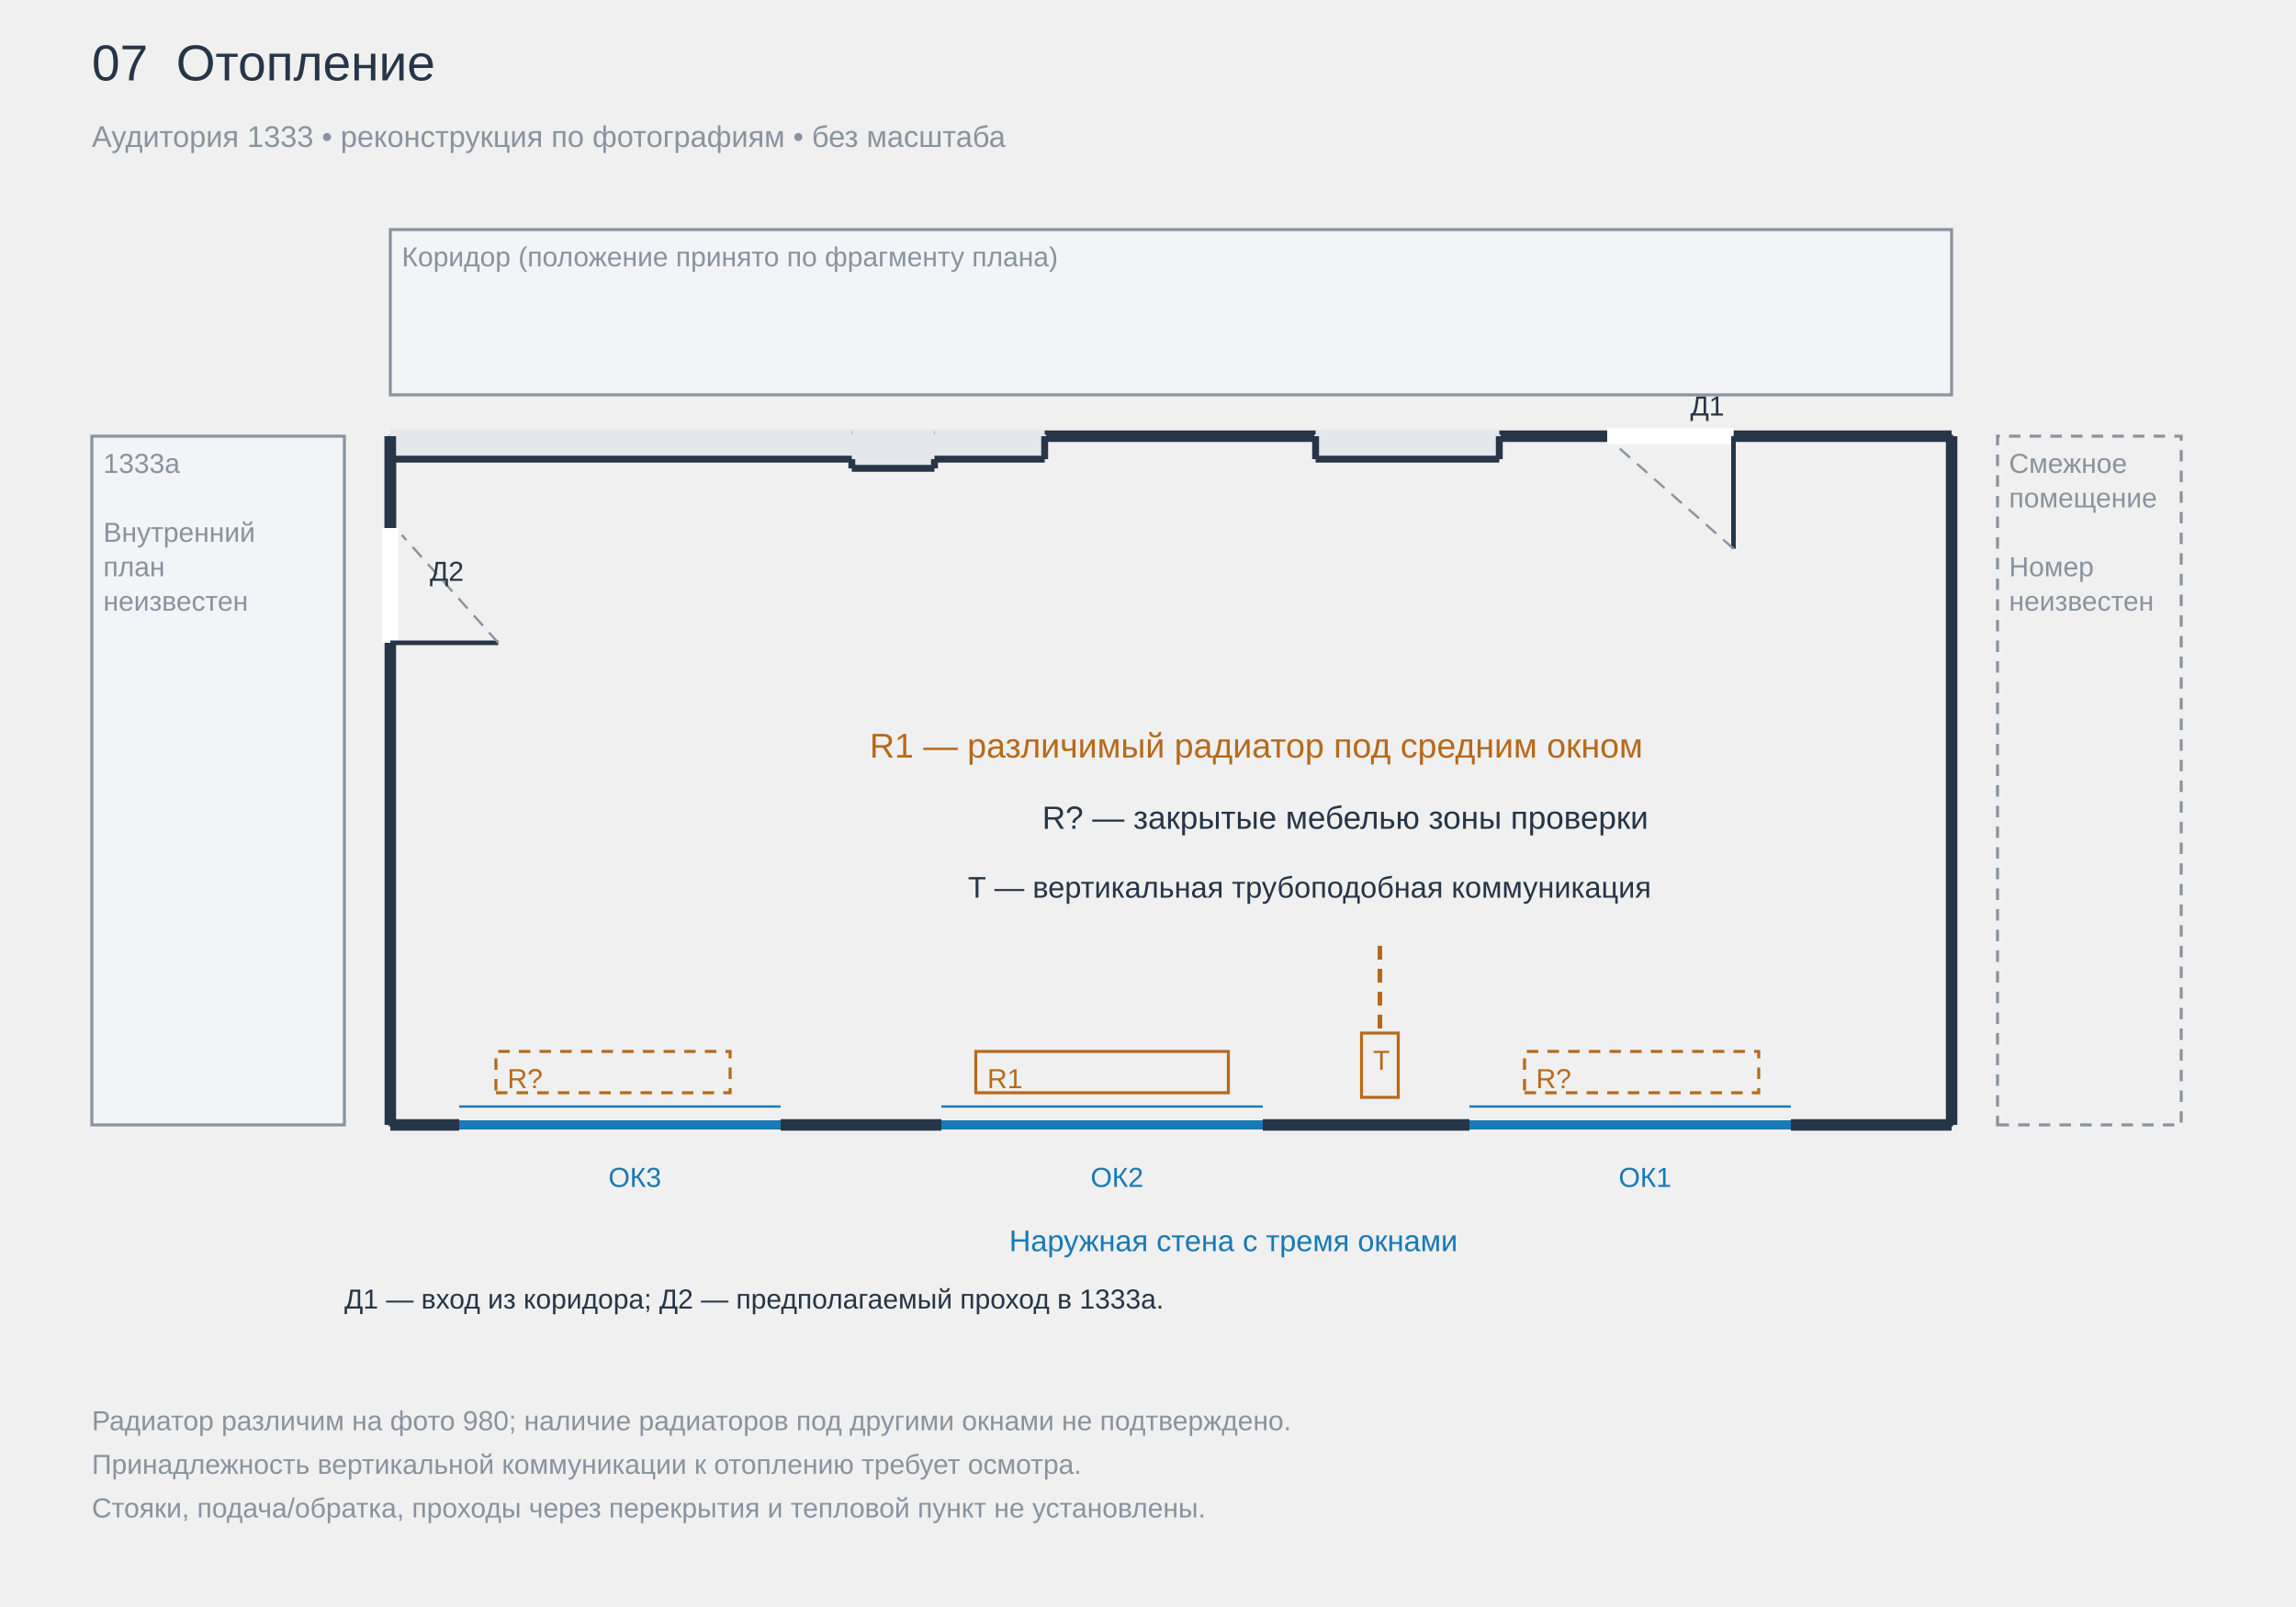
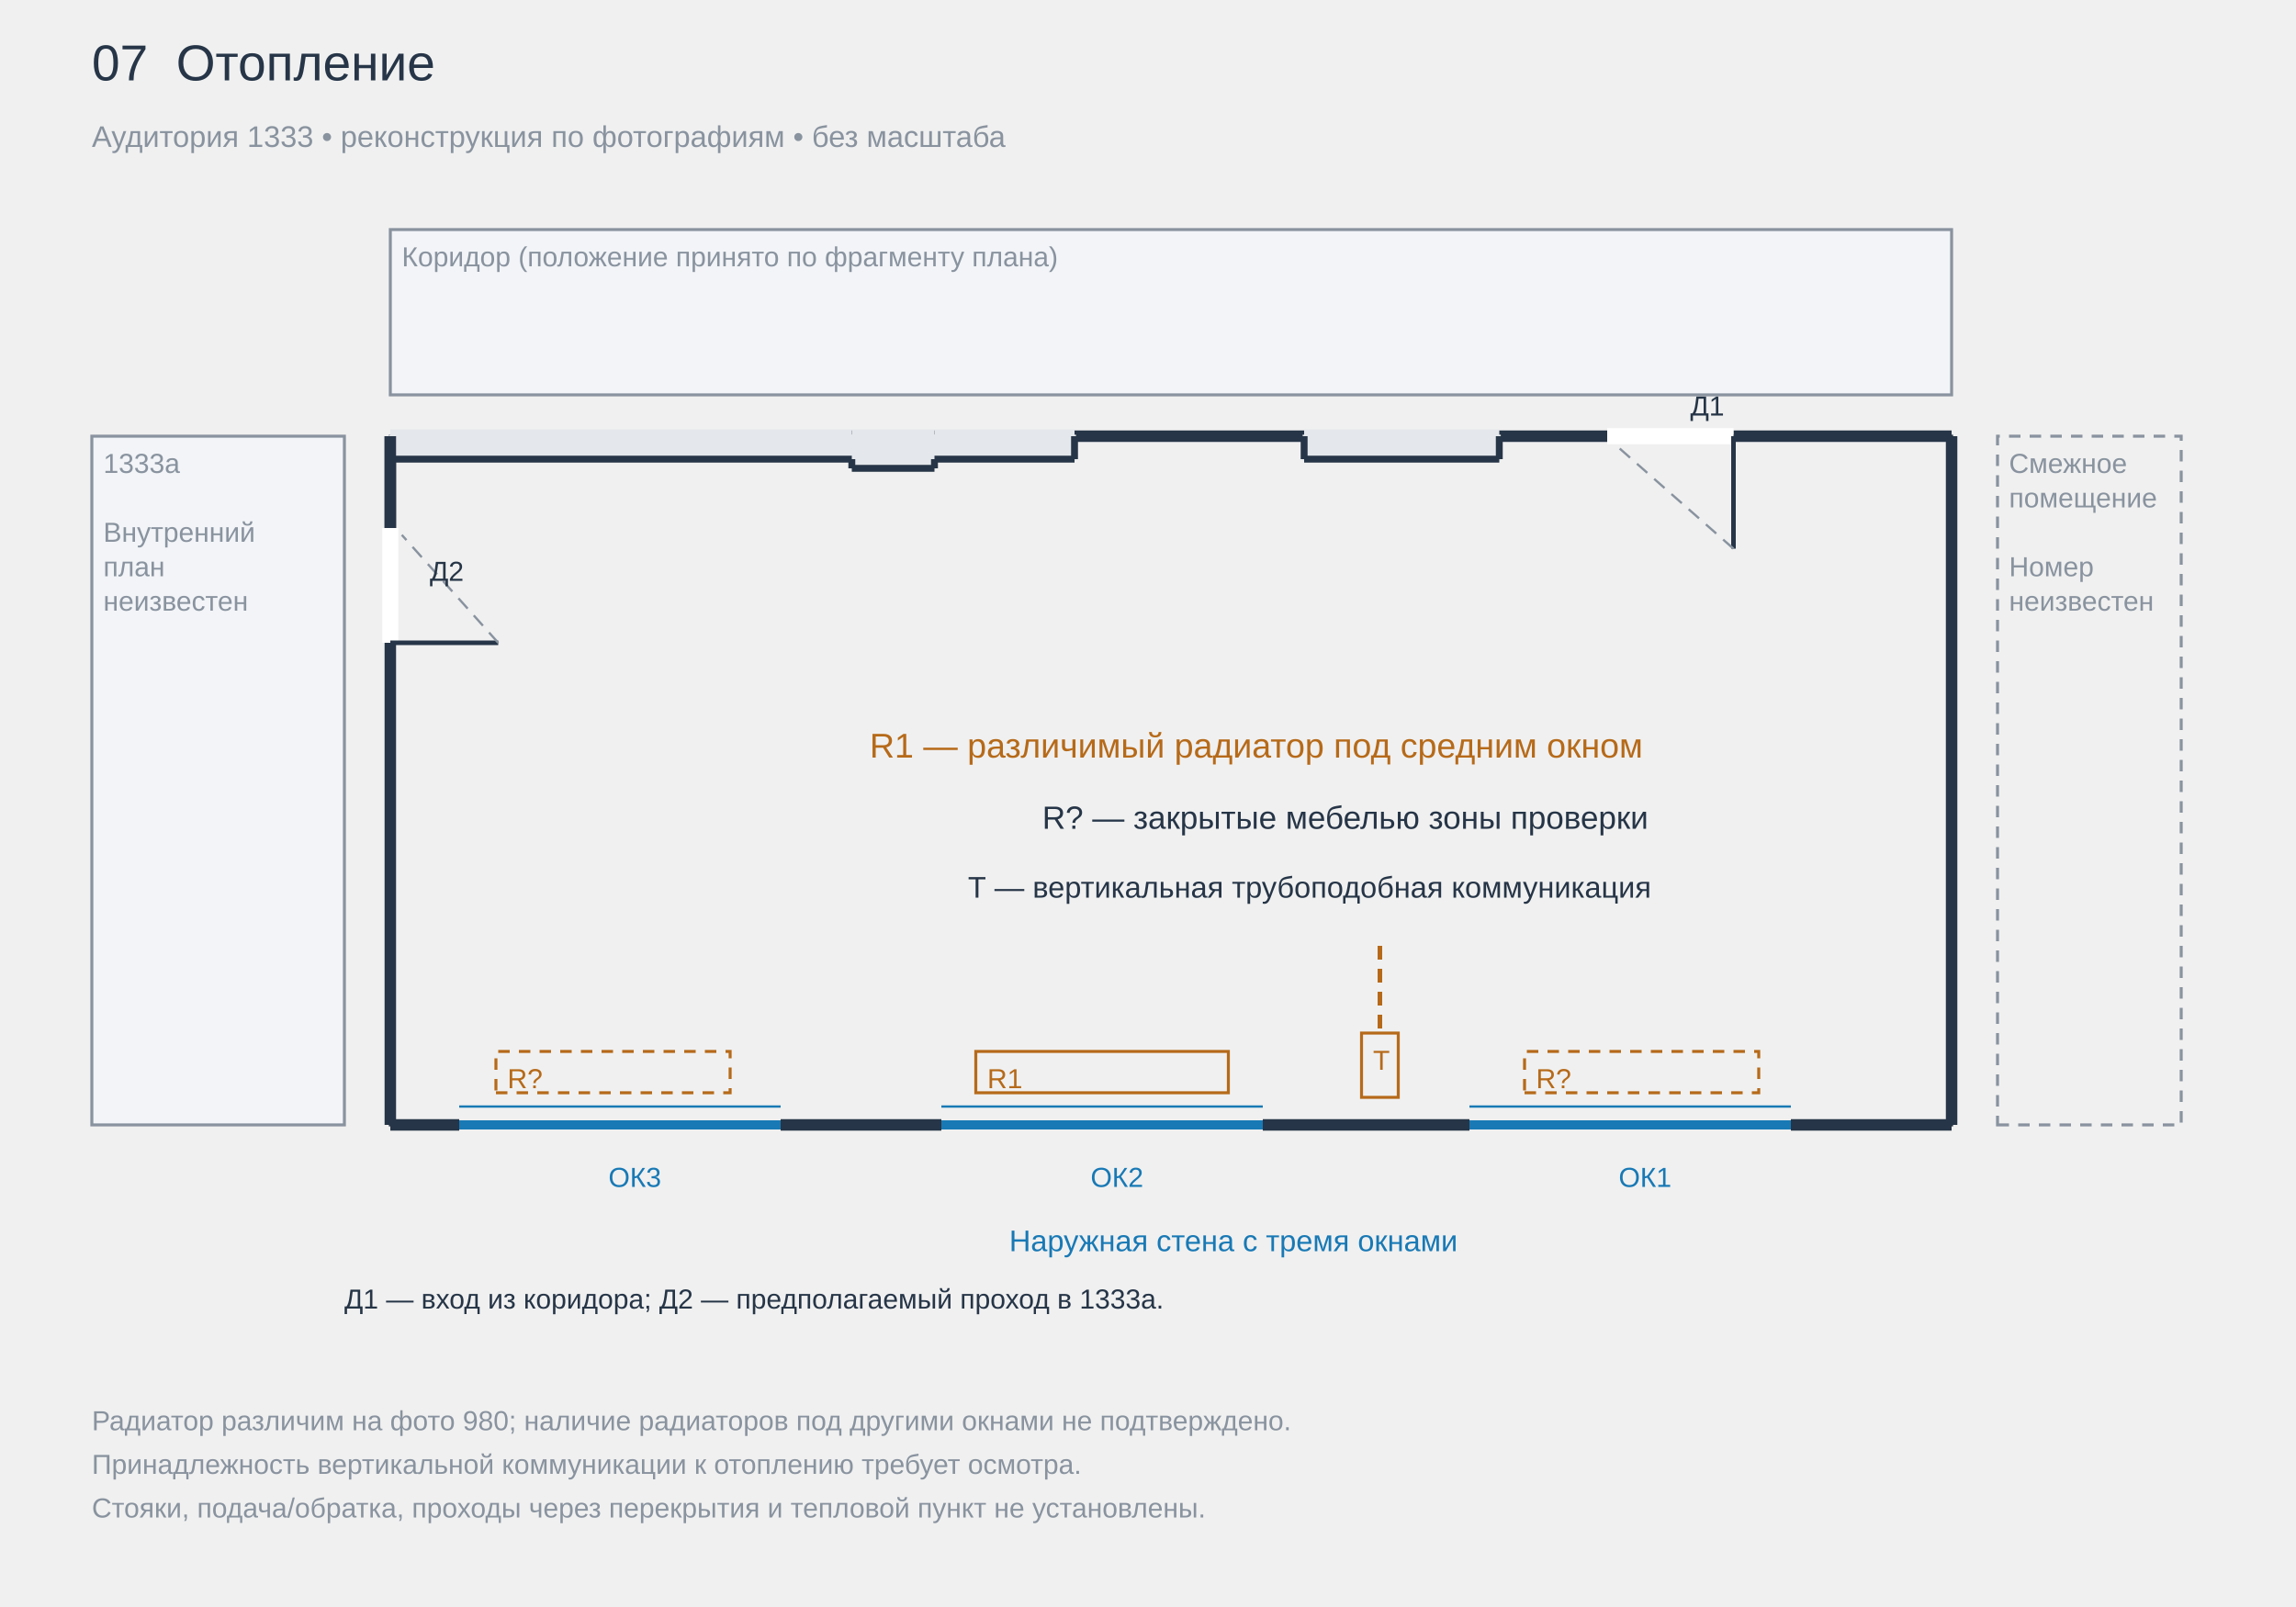
<svg xmlns="http://www.w3.org/2000/svg" version="1.1" width="1000" height="700" viewBox="0 0 1000 700">
  <text fill="#263547" xml:space="preserve" transform="matrix(1 0 -0 1 0 700)" font-size="22" font-family="Arial">
    <tspan y="-665" x="40 52.232 64.464 70.558 76.652 93.746 103.822 116.054 127.956 140.782 153.014 165.158 177.434">07  Отопление</tspan>
  </text>
  <text fill="#89939f" xml:space="preserve" transform="matrix(1 0 -0 1 0 700)" font-size="13" font-family="Arial">
    <tspan y="-636" x="40 48.658 55.158 62.737 69.991 75.945 83.173 90.401 97.655 104.688 108.289 115.517 119.846 127.074 134.302 141.53 145.131 149.681 153.282 160.51 167.738 173.419 180.647 187.823 194.323 200.277 207.505 214.005 219.686 227.122 234.376 241.409 245.01 252.043 259.271 262.872 273.558 280.786 286.74 293.968 298.7 305.928 313.156 323.842 331.096 338.129 347.06 350.661 355.211 358.812 366.248 373.476 379.43 383.031 391.962 399.19 405.69 416.116 422.07 429.298 436.734">Аудитория 1­333 • реконструкция по фотографиям • без масштаба</tspan>
  </text>
  <path transform="matrix(1,0,0,-1,0,700)" d="M170 528H850V600H170Z" fill="#f2f4f7" />
  <path transform="matrix(1,0,0,-1,0,700)" stroke-width="1.3" stroke-linecap="butt" stroke-miterlimit="10" stroke-linejoin="miter" fill="none" stroke="#89939f" d="M170 528H850V600H170Z" />
  <text fill="#89939f" xml:space="preserve" transform="matrix(1 0 -0 1 0 700)" font-size="12" font-family="Arial">
    <tspan y="-584" x="175 181.984 188.656 195.328 202.024 209.02 215.692 222.364 225.688 229.684 236.176 242.848 249.844 256.516 264.532 271.204 277.828 284.524 291.196 294.52 301.012 307.684 314.38 321.004 327.496 332.992 339.664 342.988 349.48 356.152 359.476 369.34 376.012 382.684 387.052 395.296 401.968 408.592 414.088 420.088 423.412 429.904 436.9 443.572 450.196 456.868">Коридор (положение принято по фрагменту плана)</tspan>
  </text>
  <path transform="matrix(1,0,0,-1,0,700)" d="M40 210H150V510H40Z" fill="#f2f4f7" />
  <path transform="matrix(1,0,0,-1,0,700)" stroke-width="1.3" stroke-linecap="butt" stroke-miterlimit="10" stroke-linejoin="miter" fill="none" stroke="#89939f" d="M40 210H150V510H40Z" />
  <text fill="#89939f" xml:space="preserve" transform="matrix(1 0 -0 1 0 700)" font-size="12" font-family="Arial">
    <tspan y="-494" x="45 51.672 55.668 62.34 69.012 75.684">1­333а</tspan>
  </text>
  <text fill="#89939f" xml:space="preserve" transform="matrix(1 0 -0 1 0 700)" font-size="12" font-family="Arial">
    <tspan y="-464" x="45 52.992 59.616 65.616 71.112 77.784 84.456 91.08 97.704 104.4">Внутренний</tspan>
  </text>
  <text fill="#89939f" xml:space="preserve" transform="matrix(1 0 -0 1 0 700)" font-size="12" font-family="Arial">
    <tspan y="-449" x="45 51.492 58.488 65.16">план</tspan>
  </text>
  <text fill="#89939f" xml:space="preserve" transform="matrix(1 0 -0 1 0 700)" font-size="12" font-family="Arial">
    <tspan y="-434" x="45 51.624 58.296 64.992 70.488 76.86 83.532 89.532 95.028 101.7">неизвестен</tspan>
  </text>
  <path transform="matrix(1,0,0,-1,0,700)" stroke-width="1.3" stroke-linecap="butt" stroke-dasharray="5,4" stroke-miterlimit="10" stroke-linejoin="miter" fill="none" stroke="#89939f" d="M870 210H950V510H870Z" />
  <text fill="#89939f" xml:space="preserve" transform="matrix(1 0 -0 1 0 700)" font-size="12" font-family="Arial">
    <tspan y="-494" x="875 883.664 891.908 898.58 906.596 913.22 919.892">Смежное</tspan>
  </text>
  <text fill="#89939f" xml:space="preserve" transform="matrix(1 0 -0 1 0 700)" font-size="12" font-family="Arial">
    <tspan y="-479" x="875 881.492 888.164 896.408 903.08 912.944 919.616 926.24 932.936">помещение</tspan>
  </text>
  <text fill="#89939f" xml:space="preserve" transform="matrix(1 0 -0 1 0 700)" font-size="12" font-family="Arial">
    <tspan y="-449" x="875 883.664 890.336 898.58 905.252">Номер</tspan>
  </text>
  <text fill="#89939f" xml:space="preserve" transform="matrix(1 0 -0 1 0 700)" font-size="12" font-family="Arial">
    <tspan y="-434" x="875 881.624 888.296 894.992 900.488 906.86 913.532 919.532 925.028 931.7">неизвестен</tspan>
  </text>
  <path transform="matrix(1,0,0,-1,0,700)" stroke-width="1.3" stroke-linecap="butt" stroke-miterlimit="10" stroke-linejoin="miter" fill="none" stroke="#263547" d="M170 210H850V510H170Z" />
  <path transform="matrix(1,0,0,-1,0,700)" stroke-width="5" stroke-linecap="butt" stroke-miterlimit="10" stroke-linejoin="miter" fill="none" stroke="#263547" d="M850 510H755" />
  <path transform="matrix(1,0,0,-1,0,700)" stroke-width="5" stroke-linecap="butt" stroke-miterlimit="10" stroke-linejoin="miter" fill="none" stroke="#263547" d="M700 510H170" />
  <path transform="matrix(1,0,0,-1,0,700)" stroke-width="5" stroke-linecap="butt" stroke-miterlimit="10" stroke-linejoin="miter" fill="none" stroke="#263547" d="M850 510V210" />
  <path transform="matrix(1,0,0,-1,0,700)" stroke-width="5" stroke-linecap="butt" stroke-miterlimit="10" stroke-linejoin="miter" fill="none" stroke="#263547" d="M170 510V470" />
  <path transform="matrix(1,0,0,-1,0,700)" stroke-width="5" stroke-linecap="butt" stroke-miterlimit="10" stroke-linejoin="miter" fill="none" stroke="#263547" d="M170 420V210" />
  <path transform="matrix(1,0,0,-1,0,700)" stroke-width="5" stroke-linecap="butt" stroke-miterlimit="10" stroke-linejoin="miter" fill="none" stroke="#263547" d="M850 210H780" />
  <path transform="matrix(1,0,0,-1,0,700)" stroke-width="5" stroke-linecap="butt" stroke-miterlimit="10" stroke-linejoin="miter" fill="none" stroke="#263547" d="M640 210H550" />
  <path transform="matrix(1,0,0,-1,0,700)" stroke-width="5" stroke-linecap="butt" stroke-miterlimit="10" stroke-linejoin="miter" fill="none" stroke="#263547" d="M410 210H340" />
  <path transform="matrix(1,0,0,-1,0,700)" stroke-width="5" stroke-linecap="butt" stroke-miterlimit="10" stroke-linejoin="miter" fill="none" stroke="#263547" d="M200 210H170" />
  <path transform="matrix(1,0,0,-1,0,700)" stroke-width="7" stroke-linecap="butt" stroke-miterlimit="10" stroke-linejoin="miter" fill="none" stroke="#ffffff" d="M755 510H700" />
  <path transform="matrix(1,0,0,-1,0,700)" stroke-width="7" stroke-linecap="butt" stroke-miterlimit="10" stroke-linejoin="miter" fill="none" stroke="#ffffff" d="M170 470V420" />
  <path transform="matrix(1,0,0,-1,0,700)" stroke-width="2" stroke-linecap="butt" stroke-miterlimit="10" stroke-linejoin="miter" fill="none" stroke="#263547" d="M755 510V461" />
  <path transform="matrix(1,0,0,-1,0,700)" stroke-width="1" stroke-linecap="butt" stroke-dasharray="6,4" stroke-miterlimit="10" stroke-linejoin="miter" fill="none" stroke="#89939f" d="M755 461 705 505" />
  <text fill="#263547" xml:space="preserve" transform="matrix(1 0 -0 1 0 700)" font-size="12" font-family="Arial">
    <tspan y="-519" x="736.199 744.323">Д1</tspan>
  </text>
  <path transform="matrix(1,0,0,-1,0,700)" stroke-width="2" stroke-linecap="butt" stroke-miterlimit="10" stroke-linejoin="miter" fill="none" stroke="#263547" d="M170 420H217" />
  <path transform="matrix(1,0,0,-1,0,700)" stroke-width="1" stroke-linecap="butt" stroke-dasharray="6,4" stroke-miterlimit="10" stroke-linejoin="miter" fill="none" stroke="#89939f" d="M217 420 175 467" />
  <path transform="matrix(1,0,0,-1,0,700)" stroke-width="4" stroke-linecap="butt" stroke-miterlimit="10" stroke-linejoin="miter" fill="none" stroke="#1879b5" d="M780 210H640" />
  <path transform="matrix(1,0,0,-1,0,700)" stroke-width="1" stroke-linecap="butt" stroke-miterlimit="10" stroke-linejoin="miter" fill="none" stroke="#1879b5" d="M780 218H640" />
  <text fill="#1879b5" xml:space="preserve" transform="matrix(1 0 -0 1 0 700)" font-size="12" font-family="Arial">
    <tspan y="-183" x="705.002 714.326 721.31">ОК1</tspan>
  </text>
  <path transform="matrix(1,0,0,-1,0,700)" stroke-width="4" stroke-linecap="butt" stroke-miterlimit="10" stroke-linejoin="miter" fill="none" stroke="#1879b5" d="M550 210H410" />
  <path transform="matrix(1,0,0,-1,0,700)" stroke-width="1" stroke-linecap="butt" stroke-miterlimit="10" stroke-linejoin="miter" fill="none" stroke="#1879b5" d="M550 218H410" />
  <text fill="#1879b5" xml:space="preserve" transform="matrix(1 0 -0 1 0 700)" font-size="12" font-family="Arial">
    <tspan y="-183" x="475.002 484.326 491.31">ОК2</tspan>
  </text>
  <path transform="matrix(1,0,0,-1,0,700)" stroke-width="4" stroke-linecap="butt" stroke-miterlimit="10" stroke-linejoin="miter" fill="none" stroke="#1879b5" d="M340 210H200" />
  <path transform="matrix(1,0,0,-1,0,700)" stroke-width="1" stroke-linecap="butt" stroke-miterlimit="10" stroke-linejoin="miter" fill="none" stroke="#1879b5" d="M340 218H200" />
  <text fill="#1879b5" xml:space="preserve" transform="matrix(1 0 -0 1 0 700)" font-size="12" font-family="Arial">
    <tspan y="-183" x="265.002 274.326 281.31">ОК3</tspan>
  </text>
  <text fill="#1879b5" xml:space="preserve" transform="matrix(1 0 -0 1 0 700)" font-size="13" font-family="Arial">
    <tspan y="-155" x="439.549 448.935 456.163 463.391 469.891 478.575 485.751 492.979 500.012 503.613 510.113 516.067 523.295 530.471 537.699 541.3 547.8 551.401 557.355 564.583 571.811 580.742 587.775 591.376 598.605 604.285 611.462 618.69 627.621">Наружная стена с тремя окнами</tspan>
  </text>
-   <path transform="matrix(1,0,0,-1,0,700)" d="M573 500H653V510H573Z" fill="#e4e7eb" />
-   <path transform="matrix(1,0,0,-1,0,700)" stroke-width="1.3" stroke-linecap="butt" stroke-miterlimit="10" stroke-linejoin="miter" fill="none" stroke="#e4e7eb" d="M573 500H653V510H573Z" />
-   <path transform="matrix(1,0,0,-1,0,700)" stroke-width="6" stroke-linecap="butt" stroke-miterlimit="10" stroke-linejoin="miter" fill="none" stroke="#e4e7eb" d="M653 510H573" />
-   <path transform="matrix(1,0,0,-1,0,700)" d="M407 500H455V510H407Z" fill="#e4e7eb" />
-   <path transform="matrix(1,0,0,-1,0,700)" stroke-width="1.3" stroke-linecap="butt" stroke-miterlimit="10" stroke-linejoin="miter" fill="none" stroke="#e4e7eb" d="M407 500H455V510H407Z" />
-   <path transform="matrix(1,0,0,-1,0,700)" stroke-width="6" stroke-linecap="butt" stroke-miterlimit="10" stroke-linejoin="miter" fill="none" stroke="#e4e7eb" d="M455 510H407" />
+   <path transform="matrix(1,0,0,-1,0,700)" d="M568 500H653V510H568Z" fill="#e4e7eb" />
+   <path transform="matrix(1,0,0,-1,0,700)" stroke-width="1.3" stroke-linecap="butt" stroke-miterlimit="10" stroke-linejoin="miter" fill="none" stroke="#e4e7eb" d="M568 500H653V510H568Z" />
+   <path transform="matrix(1,0,0,-1,0,700)" stroke-width="6" stroke-linecap="butt" stroke-miterlimit="10" stroke-linejoin="miter" fill="none" stroke="#e4e7eb" d="M653 510H568" />
+   <path transform="matrix(1,0,0,-1,0,700)" d="M407 500H468V510H407Z" fill="#e4e7eb" />
+   <path transform="matrix(1,0,0,-1,0,700)" stroke-width="1.3" stroke-linecap="butt" stroke-miterlimit="10" stroke-linejoin="miter" fill="none" stroke="#e4e7eb" d="M407 500H468V510H407Z" />
+   <path transform="matrix(1,0,0,-1,0,700)" stroke-width="6" stroke-linecap="butt" stroke-miterlimit="10" stroke-linejoin="miter" fill="none" stroke="#e4e7eb" d="M468 510H407" />
  <path transform="matrix(1,0,0,-1,0,700)" d="M371 496H407V510H371Z" fill="#e4e7eb" />
  <path transform="matrix(1,0,0,-1,0,700)" stroke-width="1.3" stroke-linecap="butt" stroke-miterlimit="10" stroke-linejoin="miter" fill="none" stroke="#e4e7eb" d="M371 496H407V510H371Z" />
  <path transform="matrix(1,0,0,-1,0,700)" stroke-width="6" stroke-linecap="butt" stroke-miterlimit="10" stroke-linejoin="miter" fill="none" stroke="#e4e7eb" d="M407 510H371" />
  <path transform="matrix(1,0,0,-1,0,700)" d="M170 500H371V510H170Z" fill="#e4e7eb" />
  <path transform="matrix(1,0,0,-1,0,700)" stroke-width="1.3" stroke-linecap="butt" stroke-miterlimit="10" stroke-linejoin="miter" fill="none" stroke="#e4e7eb" d="M170 500H371V510H170Z" />
  <path transform="matrix(1,0,0,-1,0,700)" stroke-width="6" stroke-linecap="butt" stroke-miterlimit="10" stroke-linejoin="miter" fill="none" stroke="#e4e7eb" d="M371 510H170" />
  <path transform="matrix(1,0,0,-1,0,700)" stroke-width="3" stroke-linecap="butt" stroke-miterlimit="10" stroke-linejoin="miter" fill="none" stroke="#263547" d="M653 510V500" />
-   <path transform="matrix(1,0,0,-1,0,700)" stroke-width="3" stroke-linecap="butt" stroke-miterlimit="10" stroke-linejoin="miter" fill="none" stroke="#263547" d="M653 500H573" />
-   <path transform="matrix(1,0,0,-1,0,700)" stroke-width="3" stroke-linecap="butt" stroke-miterlimit="10" stroke-linejoin="miter" fill="none" stroke="#263547" d="M573 500V510" />
-   <path transform="matrix(1,0,0,-1,0,700)" stroke-width="3" stroke-linecap="butt" stroke-miterlimit="10" stroke-linejoin="miter" fill="none" stroke="#263547" d="M455 510V500" />
-   <path transform="matrix(1,0,0,-1,0,700)" stroke-width="3" stroke-linecap="butt" stroke-miterlimit="10" stroke-linejoin="miter" fill="none" stroke="#263547" d="M455 500H407" />
+   <path transform="matrix(1,0,0,-1,0,700)" stroke-width="3" stroke-linecap="butt" stroke-miterlimit="10" stroke-linejoin="miter" fill="none" stroke="#263547" d="M653 500H568" />
+   <path transform="matrix(1,0,0,-1,0,700)" stroke-width="3" stroke-linecap="butt" stroke-miterlimit="10" stroke-linejoin="miter" fill="none" stroke="#263547" d="M568 500V510" />
+   <path transform="matrix(1,0,0,-1,0,700)" stroke-width="3" stroke-linecap="butt" stroke-miterlimit="10" stroke-linejoin="miter" fill="none" stroke="#263547" d="M468 510V500" />
+   <path transform="matrix(1,0,0,-1,0,700)" stroke-width="3" stroke-linecap="butt" stroke-miterlimit="10" stroke-linejoin="miter" fill="none" stroke="#263547" d="M468 500H407" />
  <path transform="matrix(1,0,0,-1,0,700)" stroke-width="3" stroke-linecap="butt" stroke-miterlimit="10" stroke-linejoin="miter" fill="none" stroke="#263547" d="M407 500V496" />
  <path transform="matrix(1,0,0,-1,0,700)" stroke-width="3" stroke-linecap="butt" stroke-miterlimit="10" stroke-linejoin="miter" fill="none" stroke="#263547" d="M407 496H371" />
  <path transform="matrix(1,0,0,-1,0,700)" stroke-width="3" stroke-linecap="butt" stroke-miterlimit="10" stroke-linejoin="miter" fill="none" stroke="#263547" d="M371 496V500" />
  <path transform="matrix(1,0,0,-1,0,700)" stroke-width="3" stroke-linecap="butt" stroke-miterlimit="10" stroke-linejoin="miter" fill="none" stroke="#263547" d="M371 500H170" />
  <path transform="matrix(1,0,0,-1,0,700)" stroke-width="5" stroke-linecap="butt" stroke-miterlimit="10" stroke-linejoin="miter" fill="none" stroke="#263547" d="M170 510V470" />
  <text fill="#263547" xml:space="preserve" transform="matrix(1 0 -0 1 0 700)" font-size="12" font-family="Arial">
    <tspan y="-447" x="187.199 195.323">Д2</tspan>
  </text>
  <text fill="#263547" xml:space="preserve" transform="matrix(1 0 -0 1 0 700)" font-size="12" font-family="Arial">
    <tspan y="-130" x="150 158.124 164.796 168.12 180.12 183.444 189.816 195.816 202.488 209.484 212.808 219.504 225 228.324 233.568 240.24 246.912 253.608 260.604 267.276 273.948 280.62 283.944 287.268 295.392 302.064 305.388 317.388 320.712 327.204 333.876 340.548 347.544 354.036 360.708 367.704 374.376 378.744 385.416 392.088 400.332 408.948 415.644 418.968 425.46 432.132 438.804 444.804 451.476 458.472 461.796 468.168 471.492 478.164 482.16 488.832 495.504 502.176 508.848">Д1 — вход из коридора; Д2 — предполагаемый проход в 1­333а.</tspan>
  </text>
  <path transform="matrix(1,0,0,-1,0,700)" stroke-width="1.3" stroke-linecap="butt" stroke-miterlimit="10" stroke-linejoin="miter" fill="none" stroke="#b66a19" d="M425 224H535V242H425Z" />
  <text fill="#b66a19" xml:space="preserve" transform="matrix(1 0 -0 1 0 700)" font-size="12" font-family="Arial">
    <tspan y="-226" x="430 438.664">R1</tspan>
  </text>
  <path transform="matrix(1,0,0,-1,0,700)" stroke-width="1.3" stroke-linecap="butt" stroke-dasharray="5,4" stroke-miterlimit="10" stroke-linejoin="miter" fill="none" stroke="#b66a19" d="M664 224H766V242H664Z" />
  <text fill="#b66a19" xml:space="preserve" transform="matrix(1 0 -0 1 0 700)" font-size="12" font-family="Arial">
    <tspan y="-226" x="669 677.664">R?</tspan>
  </text>
  <path transform="matrix(1,0,0,-1,0,700)" stroke-width="1.3" stroke-linecap="butt" stroke-dasharray="5,4" stroke-miterlimit="10" stroke-linejoin="miter" fill="none" stroke="#b66a19" d="M216 224H318V242H216Z" />
  <text fill="#b66a19" xml:space="preserve" transform="matrix(1 0 -0 1 0 700)" font-size="12" font-family="Arial">
    <tspan y="-226" x="221 229.664">R?</tspan>
  </text>
  <path transform="matrix(1,0,0,-1,0,700)" stroke-width="1.3" stroke-linecap="butt" stroke-miterlimit="10" stroke-linejoin="miter" fill="none" stroke="#b66a19" d="M593 222H609V250H593Z" />
  <text fill="#b66a19" xml:space="preserve" transform="matrix(1 0 -0 1 0 700)" font-size="12" font-family="Arial">
    <tspan y="-234" x="598">Т</tspan>
  </text>
  <path transform="matrix(1,0,0,-1,0,700)" stroke-width="2" stroke-linecap="butt" stroke-dasharray="6,4" stroke-miterlimit="10" stroke-linejoin="miter" fill="none" stroke="#b66a19" d="M601 252V290" />
  <text fill="#b66a19" xml:space="preserve" transform="matrix(1 0 -0 1 0 700)" font-size="15" font-family="Arial">
    <tspan y="-370" x="378.775 389.605 397.945 402.1 417.1 421.255 429.595 437.935 444.805 453.55 461.92 469.72 478.09 488.395 499.165 507.535 511.69 520.03 528.37 537.115 545.485 553.825 560.695 569.035 577.375 581.53 589.645 597.985 606.73 610.885 618.385 626.725 635.065 643.81 652.09 660.46 670.765 674.92 683.26 689.815 698.095 706.435">R1 — различимый радиатор под средним окном</tspan>
  </text>
  <text fill="#263547" xml:space="preserve" transform="matrix(1 0 -0 1 0 700)" font-size="14" font-family="Arial">
    <tspan y="-339" x="453.93 464.038 471.822 475.7 489.7 493.578 499.99 507.774 513.892 521.676 531.728 538.14 548.192 555.976 559.854 569.472 577.256 585.264 593.048 601.21 608.49 618.99 622.868 629.28 637.064 644.792 654.844 658.722 666.296 674.08 681.864 689.298 697.082 704.866 710.984">R? — закрытые мебелью зоны проверки</tspan>
  </text>
  <text fill="#263547" xml:space="preserve" transform="matrix(1 0 -0 1 0 700)" font-size="13" font-family="Arial">
    <tspan y="-309" x="421.568 429.498 433.099 446.099 449.7 456.603 463.831 471.059 477.013 484.267 489.948 497.176 504.755 511.515 518.691 525.919 532.952 536.553 542.507 549.735 556.235 563.671 570.899 577.932 585.16 592.739 599.967 607.403 614.579 621.807 628.84 632.441 638.122 645.35 654.281 663.212 669.712 676.888 684.142 689.823 697.051 704.487 711.741">Т — вертикальная трубоподобная коммуникация</tspan>
  </text>
  <text fill="#89939f" xml:space="preserve" transform="matrix(1 0 -0 1 0 700)" font-size="12" font-family="Arial">
    <tspan y="-77" x="40 47.992 54.664 61.66 68.356 75.028 80.524 87.196 93.868 97.192 103.864 110.536 116.032 123.028 129.724 135.964 142.66 150.904 154.228 160.852 167.524 170.848 180.712 187.384 192.88 199.552 202.876 209.548 216.22 222.892 226.216 229.54 236.164 242.836 249.832 256.528 262.768 269.464 276.136 279.46 286.132 292.804 299.8 306.496 313.168 318.664 325.336 332.008 338.68 345.052 348.376 354.868 361.54 368.536 371.86 378.856 385.528 391.528 395.896 402.592 410.836 417.532 420.856 427.528 432.772 439.396 446.068 454.312 461.008 464.332 470.956 477.628 480.952 487.444 494.116 501.112 506.608 512.98 519.652 526.324 534.34 541.336 548.008 554.632 561.304">Радиатор различим на фото 980; наличие радиаторов под другими окнами не подтверждено.</tspan>
  </text>
  <text fill="#89939f" xml:space="preserve" transform="matrix(1 0 -0 1 0 700)" font-size="12" font-family="Arial">
    <tspan y="-58" x="40 48.616 55.288 61.984 68.608 75.28 82.276 89.272 95.944 103.96 110.584 117.256 123.256 128.752 134.992 138.316 144.688 151.36 158.032 163.528 170.224 175.468 182.14 189.136 195.376 202 208.672 215.368 218.692 223.936 230.608 238.852 247.096 253.096 259.72 266.416 271.66 278.332 285.196 291.892 298.588 301.912 307.156 310.48 317.152 322.648 329.32 335.812 342.808 349.48 356.104 362.8 371.8 375.124 380.62 387.292 393.964 400.828 406.828 413.5 418.996 422.32 428.992 434.992 443.236 449.908 455.404 462.076 468.748">Принадлежность вертикальной коммуникации к отоплению требует осмотра.</tspan>
  </text>
  <text fill="#89939f" xml:space="preserve" transform="matrix(1 0 -0 1 0 700)" font-size="12" font-family="Arial">
    <tspan y="-39" x="40 48.664 54.16 60.832 67.324 72.568 79.264 82.588 85.912 92.404 99.076 106.072 112.744 118.984 125.656 128.98 135.652 142.516 149.188 155.86 161.356 166.6 173.272 176.596 179.92 186.412 193.084 199.756 205.756 212.428 219.424 228.04 231.364 237.604 244.276 250.948 257.62 263.116 266.44 272.932 279.604 286.276 292.948 298.192 304.864 313.48 318.976 325.672 332.164 335.488 342.184 345.508 351.004 357.676 364.168 371.164 377.836 384.208 390.88 397.576 400.9 407.392 413.392 420.016 425.26 430.756 434.08 440.704 447.376 450.7 456.7 462.7 468.196 474.868 481.492 488.164 494.536 501.532 508.204 514.828 523.444">Стояки, подача/обратка, проходы через перекрытия и тепловой пункт не установлены.</tspan>
  </text>
</svg>
